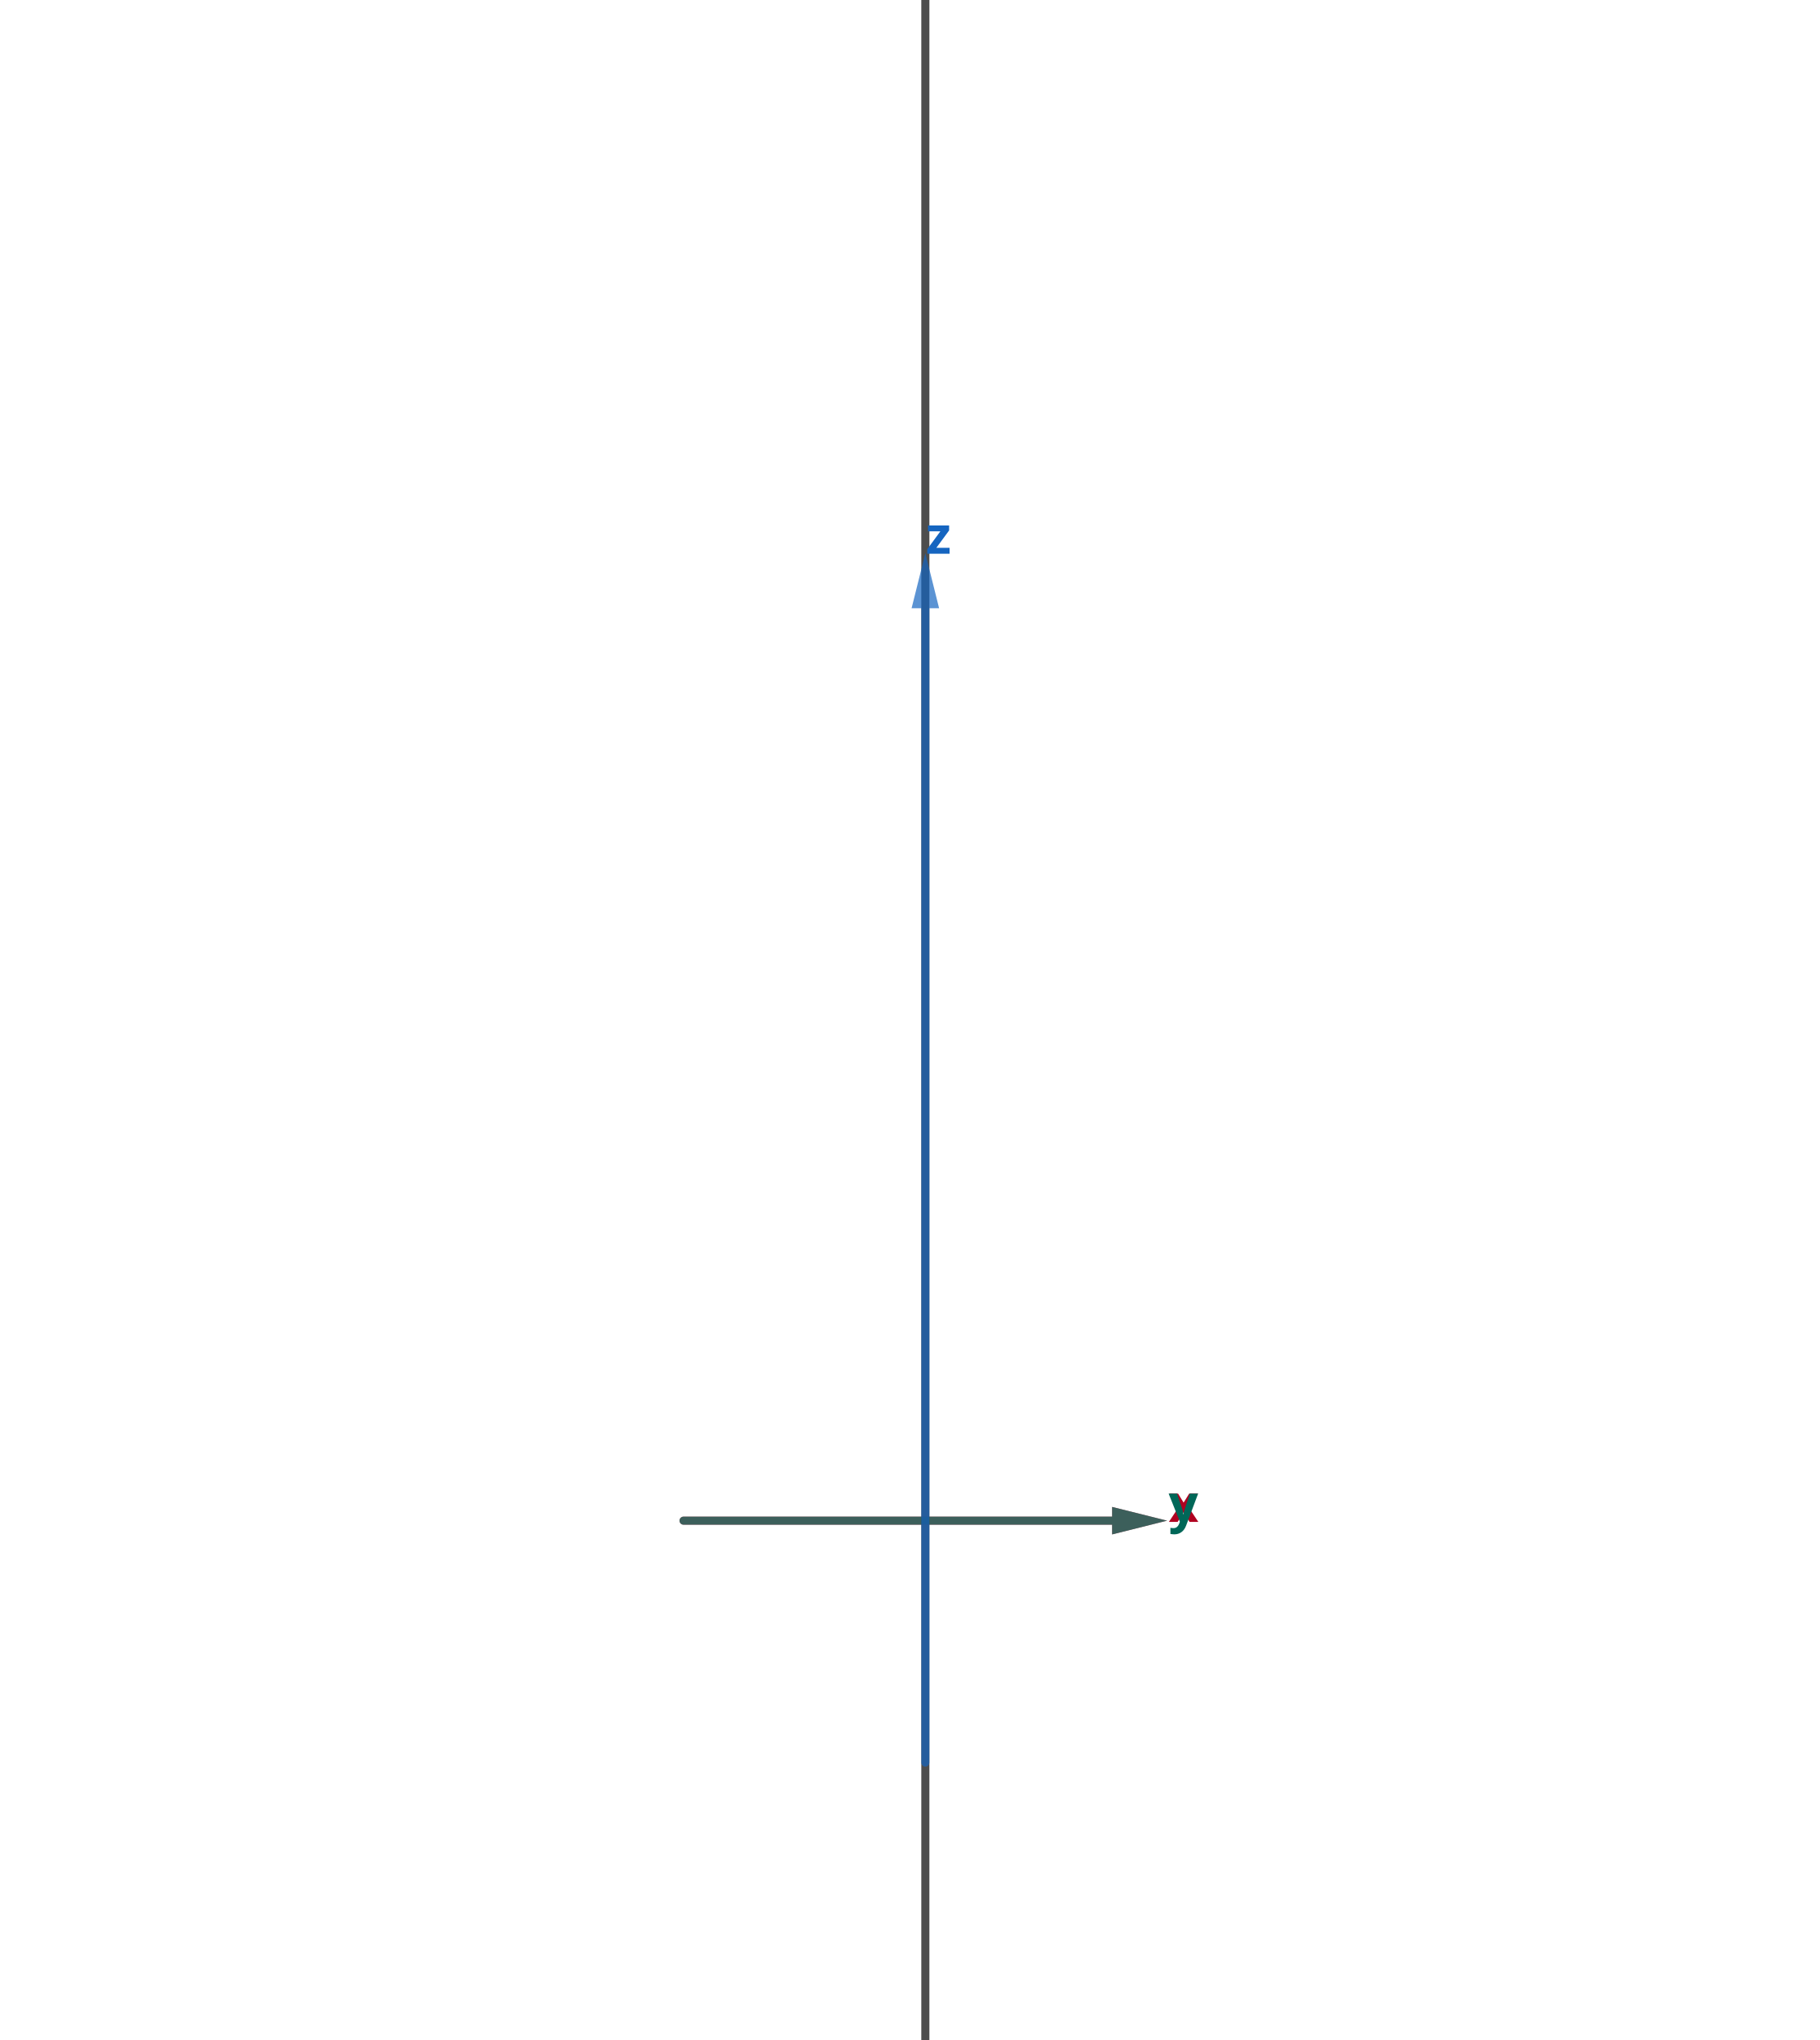
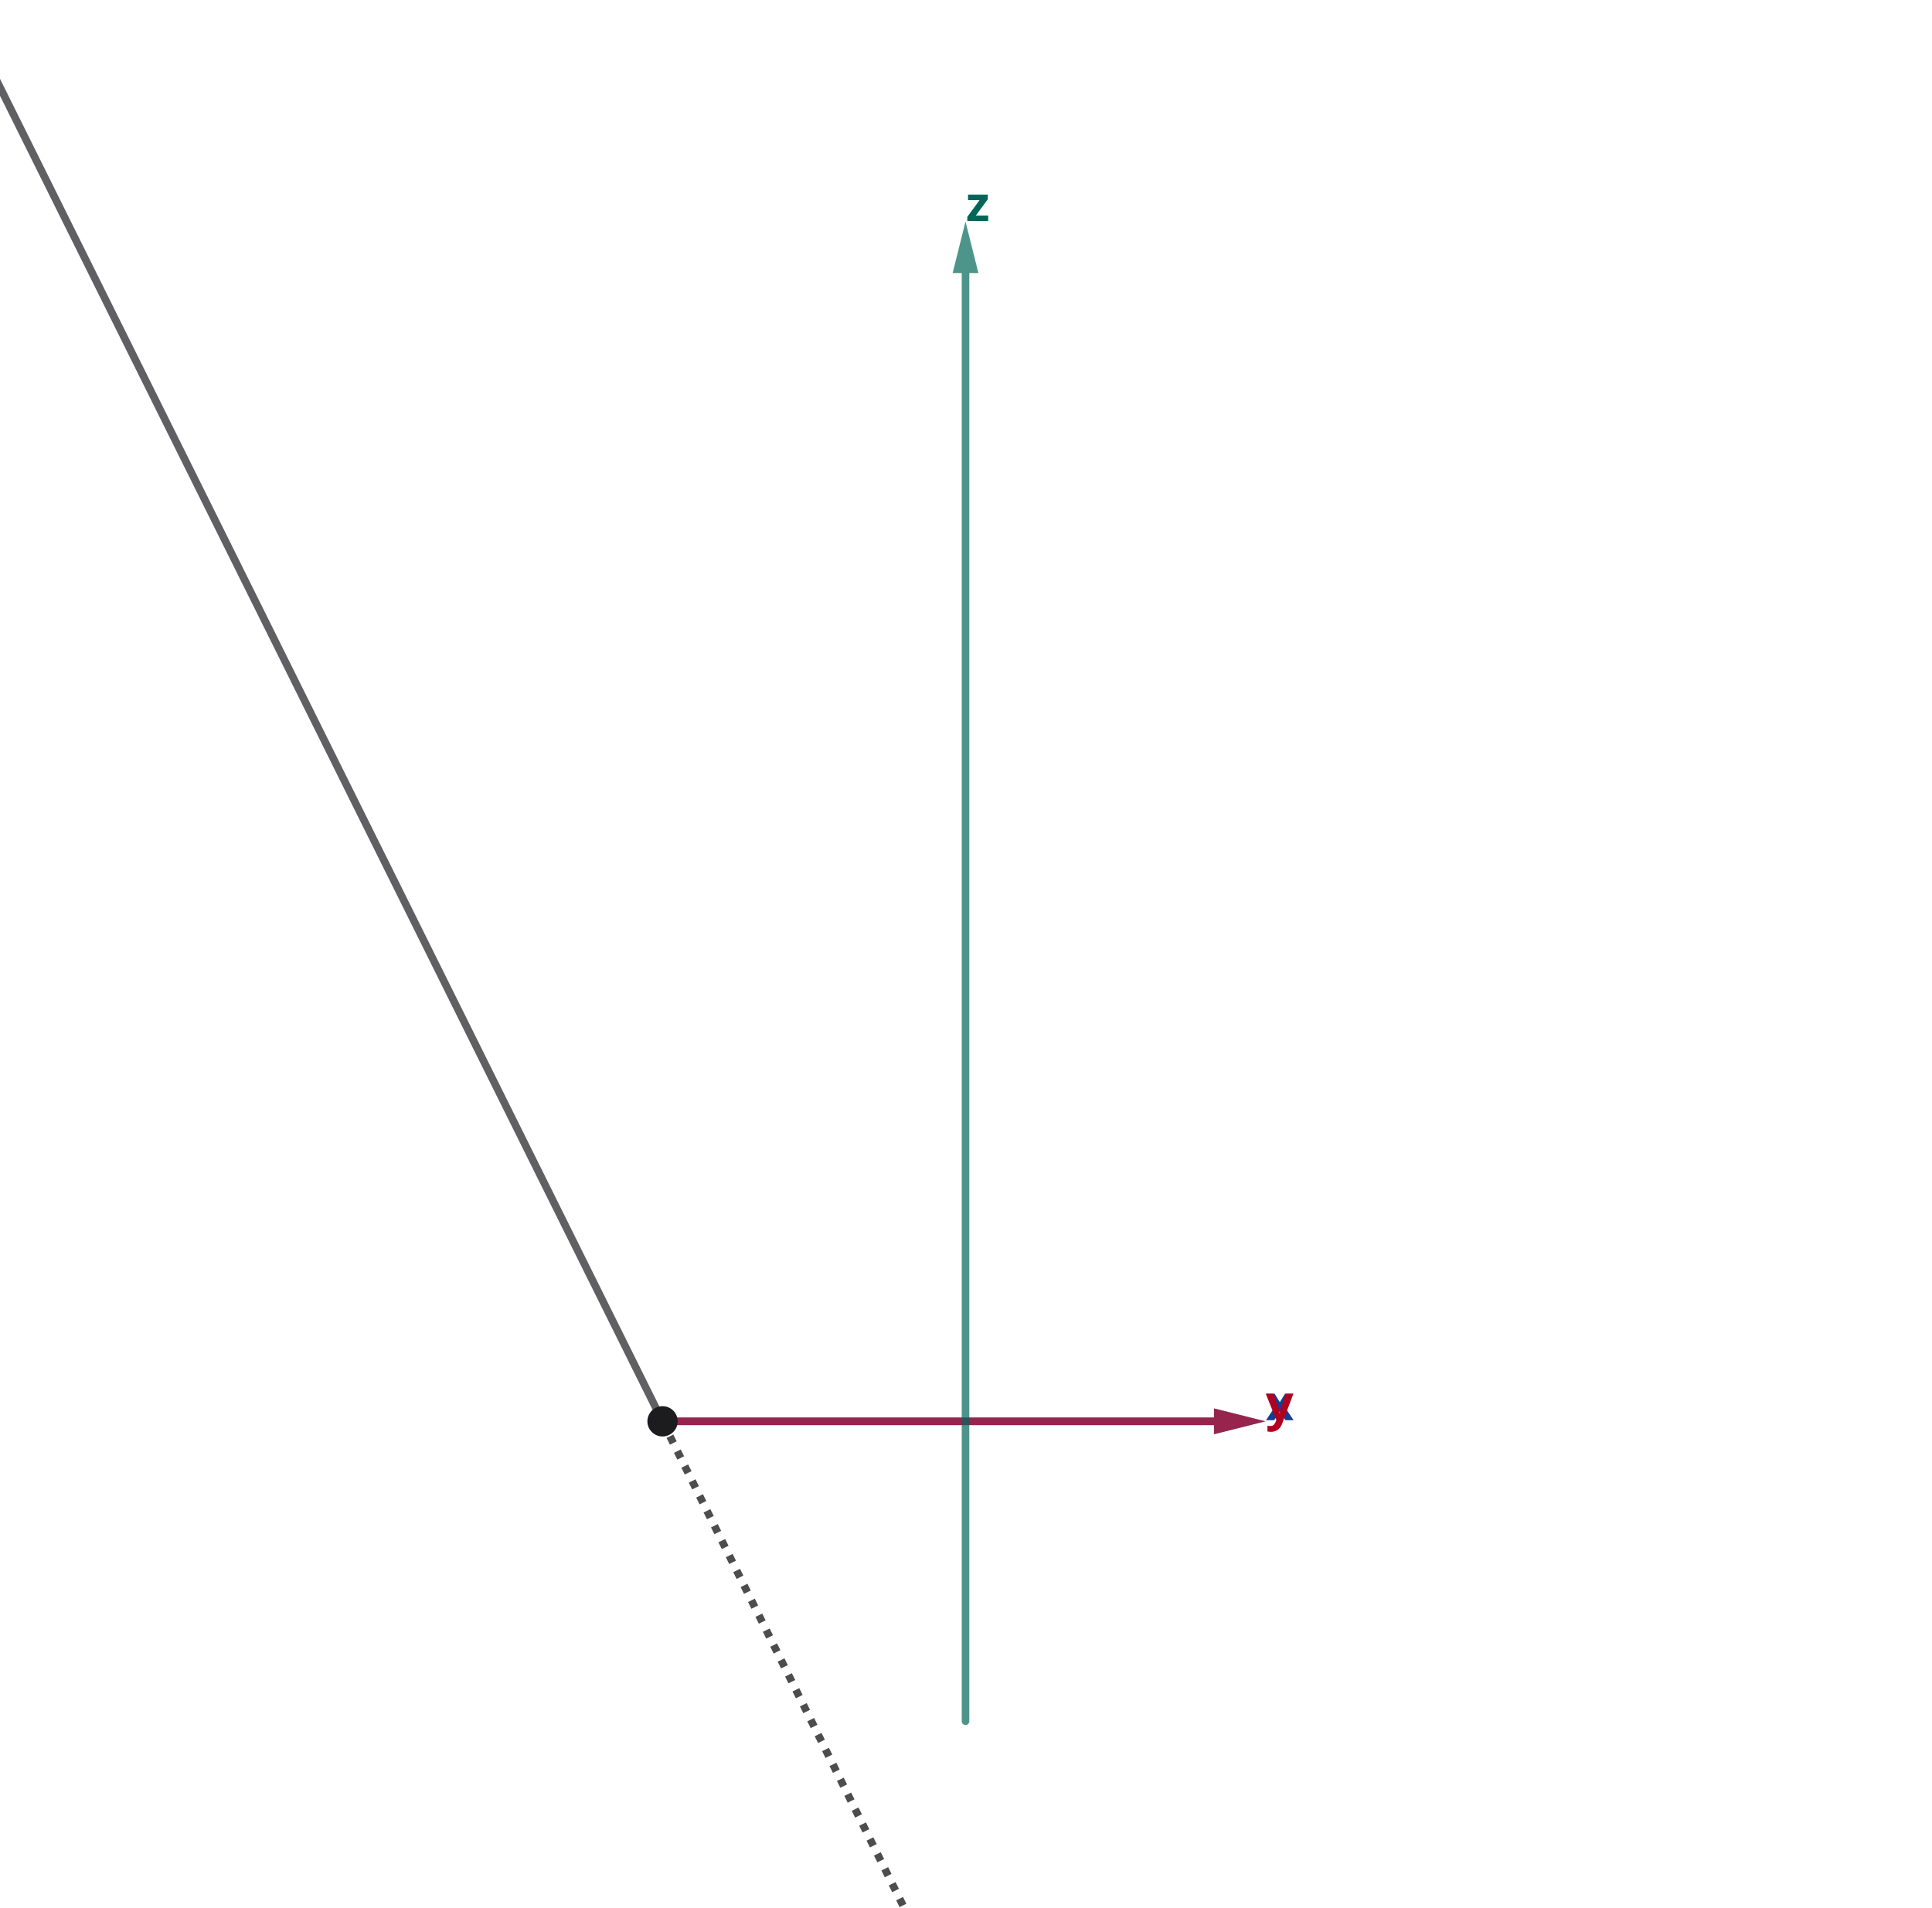
- <svg xmlns="http://www.w3.org/2000/svg" version="1.1" width="562" height="630">
+ <svg xmlns="http://www.w3.org/2000/svg" version="1.1" width="638" height="630">
  <defs>
-     <clipPath id="rIEkTEBphRHJ">
-       <path fill="none" stroke="none" d=" M 0 0 L 562 0 L 562 630 L 0 630 L 0 0 Z" />
+     <clipPath id="JNmIPueFquud">
+       <path fill="none" stroke="none" d=" M 0 0 L 638 0 L 638 630 L 0 630 L 0 0 Z" />
    </clipPath>
  </defs>
-   <g transform="scale(1,1)" clip-path="url(#rIEkTEBphRHJ)">
+   <g transform="scale(1,1)" clip-path="url(#JNmIPueFquud)">
    <g>
-       <path fill="rgb(110,109,115)" stroke="none" paint-order="stroke fill markers" fill-rule="evenodd" d=" M 435.236 469.618 L 285.846 469.618 L 136.457 469.618 L 285.846 469.618 Z" fill-opacity="0.098" />
-       <path fill="none" stroke="rgb(0,0,0)" paint-order="fill stroke markers" d=" M 285.846 636 L 285.846 -5" stroke-opacity="0.698" stroke-linecap="round" stroke-linejoin="round" stroke-miterlimit="10" stroke-width="2.5" />
-       <path fill="rgb(176,0,32)" stroke="none" paint-order="stroke fill markers" d=" M 343.541 465.368 L 343.541 468.368 L 211.151 468.368 C 210.461 468.368 209.901 468.928 209.901 469.618 C 209.901 470.308 210.461 470.868 211.151 470.868 L 343.541 470.868 L 343.541 473.868 L 360.541 469.618 L 343.541 465.368 Z" fill-opacity="0.698" />
-       <path fill="rgb(0,103,88)" stroke="none" paint-order="stroke fill markers" d=" M 343.541 465.368 L 343.541 468.368 L 211.151 468.368 C 210.461 468.368 209.901 468.928 209.901 469.618 C 209.901 470.308 210.461 470.868 211.151 470.868 L 343.541 470.868 L 343.541 473.868 L 360.541 469.618 L 343.541 465.368 Z" fill-opacity="0.698" />
-       <path fill="rgb(21,101,192)" stroke="none" paint-order="stroke fill markers" d=" M 285.846 170.839 L 281.596 187.839 L 284.596 187.839 L 284.596 544.313 C 284.596 545.003 285.156 545.563 285.846 545.563 C 286.537 545.563 287.096 545.003 287.096 544.313 L 287.096 187.839 L 290.096 187.839 L 285.846 170.839 Z" fill-opacity="0.698" />
-       <text fill="rgb(21,101,192)" stroke="none" font-family="geogebra-sans-serif, sans-serif" font-size="16px" font-style="normal" font-weight="bold" text-decoration="normal" x="286" y="171" text-anchor="start" dominant-baseline="alphabetic" fill-opacity="1">z</text>
-       <text fill="rgb(176,0,32)" stroke="none" font-family="geogebra-sans-serif, sans-serif" font-size="16px" font-style="normal" font-weight="bold" text-decoration="normal" x="361" y="470" text-anchor="start" dominant-baseline="alphabetic" fill-opacity="1">x</text>
-       <text fill="rgb(0,103,88)" stroke="none" font-family="geogebra-sans-serif, sans-serif" font-size="16px" font-style="normal" font-weight="bold" text-decoration="normal" x="361" y="470" text-anchor="start" dominant-baseline="alphabetic" fill-opacity="1">y</text>
+       <path fill="rgb(110,109,115)" stroke="none" paint-order="stroke fill markers" fill-rule="evenodd" d=" M 516.945 469.37 L 318.841 469.37 L 120.737 469.37 L 318.841 469.37 Z" fill-opacity="0.098" />
+       <path fill="none" stroke="rgb(28,28,31)" paint-order="fill stroke markers" d=" M 218.788 469.37 L -14.316 0" stroke-opacity="0.698" stroke-linecap="round" stroke-linejoin="round" stroke-miterlimit="10" stroke-width="2.5" />
+       <path fill="none" stroke="rgb(0,0,0)" paint-order="fill stroke markers" d=" M 218.788 469.37 L 299.059 631" stroke-opacity="0.698" stroke-linejoin="round" stroke-miterlimit="10" stroke-width="2.5" stroke-dasharray="2.5,3" />
+       <path fill="rgb(20,62,146)" stroke="none" paint-order="stroke fill markers" d=" M 400.893 465.12 L 400.893 468.12 L 219.789 468.12 C 219.099 468.12 218.539 468.68 218.539 469.37 C 218.539 470.061 219.099 470.62 219.789 470.62 L 400.893 470.62 L 400.893 473.62 L 417.893 469.37 L 400.893 465.12 Z" fill-opacity="0.698" />
+       <path fill="rgb(176,0,32)" stroke="none" paint-order="stroke fill markers" d=" M 400.893 465.12 L 400.893 468.12 L 219.789 468.12 C 219.099 468.12 218.539 468.68 218.539 469.37 C 218.539 470.061 219.099 470.62 219.789 470.62 L 400.893 470.62 L 400.893 473.62 L 417.893 469.37 L 400.893 465.12 Z" fill-opacity="0.698" />
+       <path fill="rgb(0,103,88)" stroke="none" paint-order="stroke fill markers" d=" M 318.841 73.162 L 314.591 90.162 L 317.591 90.162 L 317.591 568.422 C 317.591 569.113 318.151 569.672 318.841 569.672 C 319.531 569.672 320.091 569.113 320.091 568.422 L 320.091 90.162 L 323.091 90.162 L 318.841 73.162 Z" fill-opacity="0.698" />
+       <path fill="rgb(28,28,31)" stroke="none" paint-order="stroke fill markers" d=" M 223.788 469.37 C 223.788 472.132 221.55 474.37 218.788 474.37 C 216.027 474.37 213.788 472.132 213.788 469.37 C 213.788 466.609 216.027 464.37 218.788 464.37 C 221.55 464.37 223.788 466.609 223.788 469.37 Z" fill-opacity="1" />
+       <text fill="rgb(20,62,146)" stroke="none" font-family="geogebra-sans-serif, sans-serif" font-size="16px" font-style="normal" font-weight="bold" text-decoration="normal" x="418" y="469" text-anchor="start" dominant-baseline="alphabetic" fill-opacity="1">x</text>
+       <text fill="rgb(176,0,32)" stroke="none" font-family="geogebra-sans-serif, sans-serif" font-size="16px" font-style="normal" font-weight="bold" text-decoration="normal" x="418" y="469" text-anchor="start" dominant-baseline="alphabetic" fill-opacity="1">y</text>
+       <text fill="rgb(0,103,88)" stroke="none" font-family="geogebra-sans-serif, sans-serif" font-size="16px" font-style="normal" font-weight="bold" text-decoration="normal" x="319" y="73" text-anchor="start" dominant-baseline="alphabetic" fill-opacity="1">z</text>
    </g>
  </g>
</svg>
